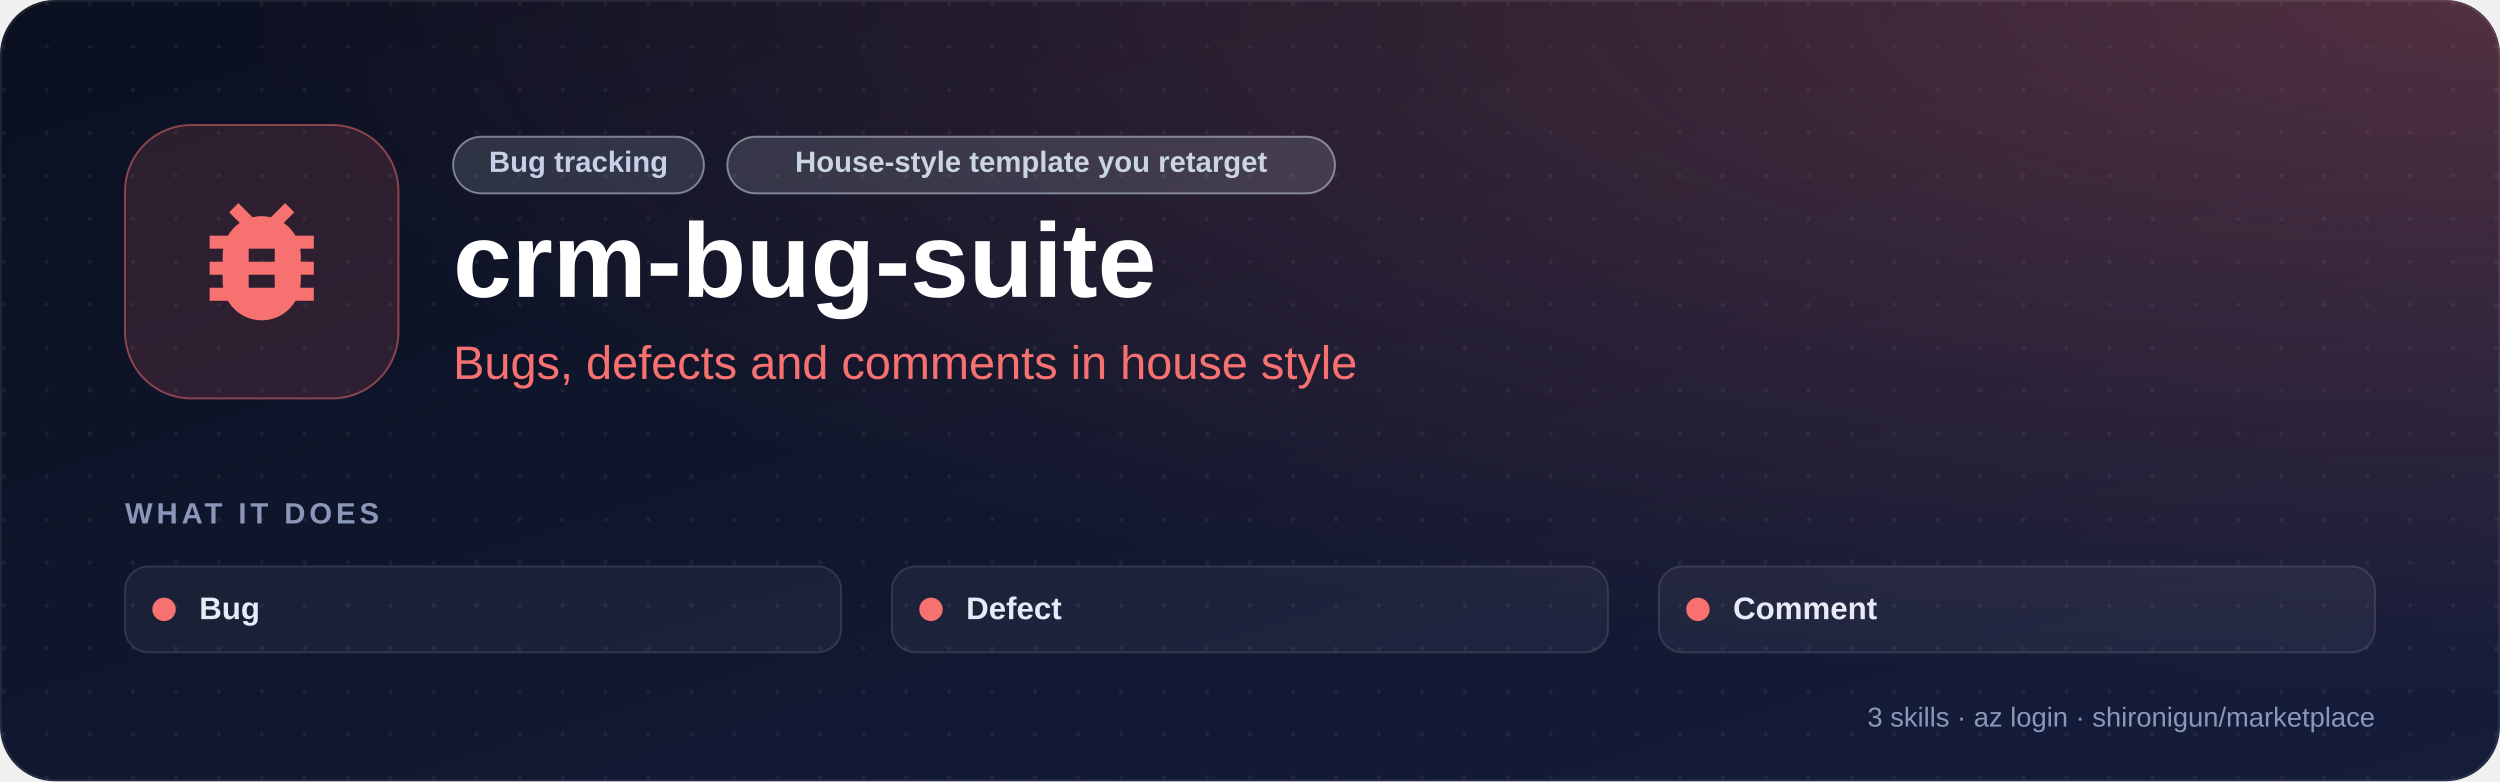
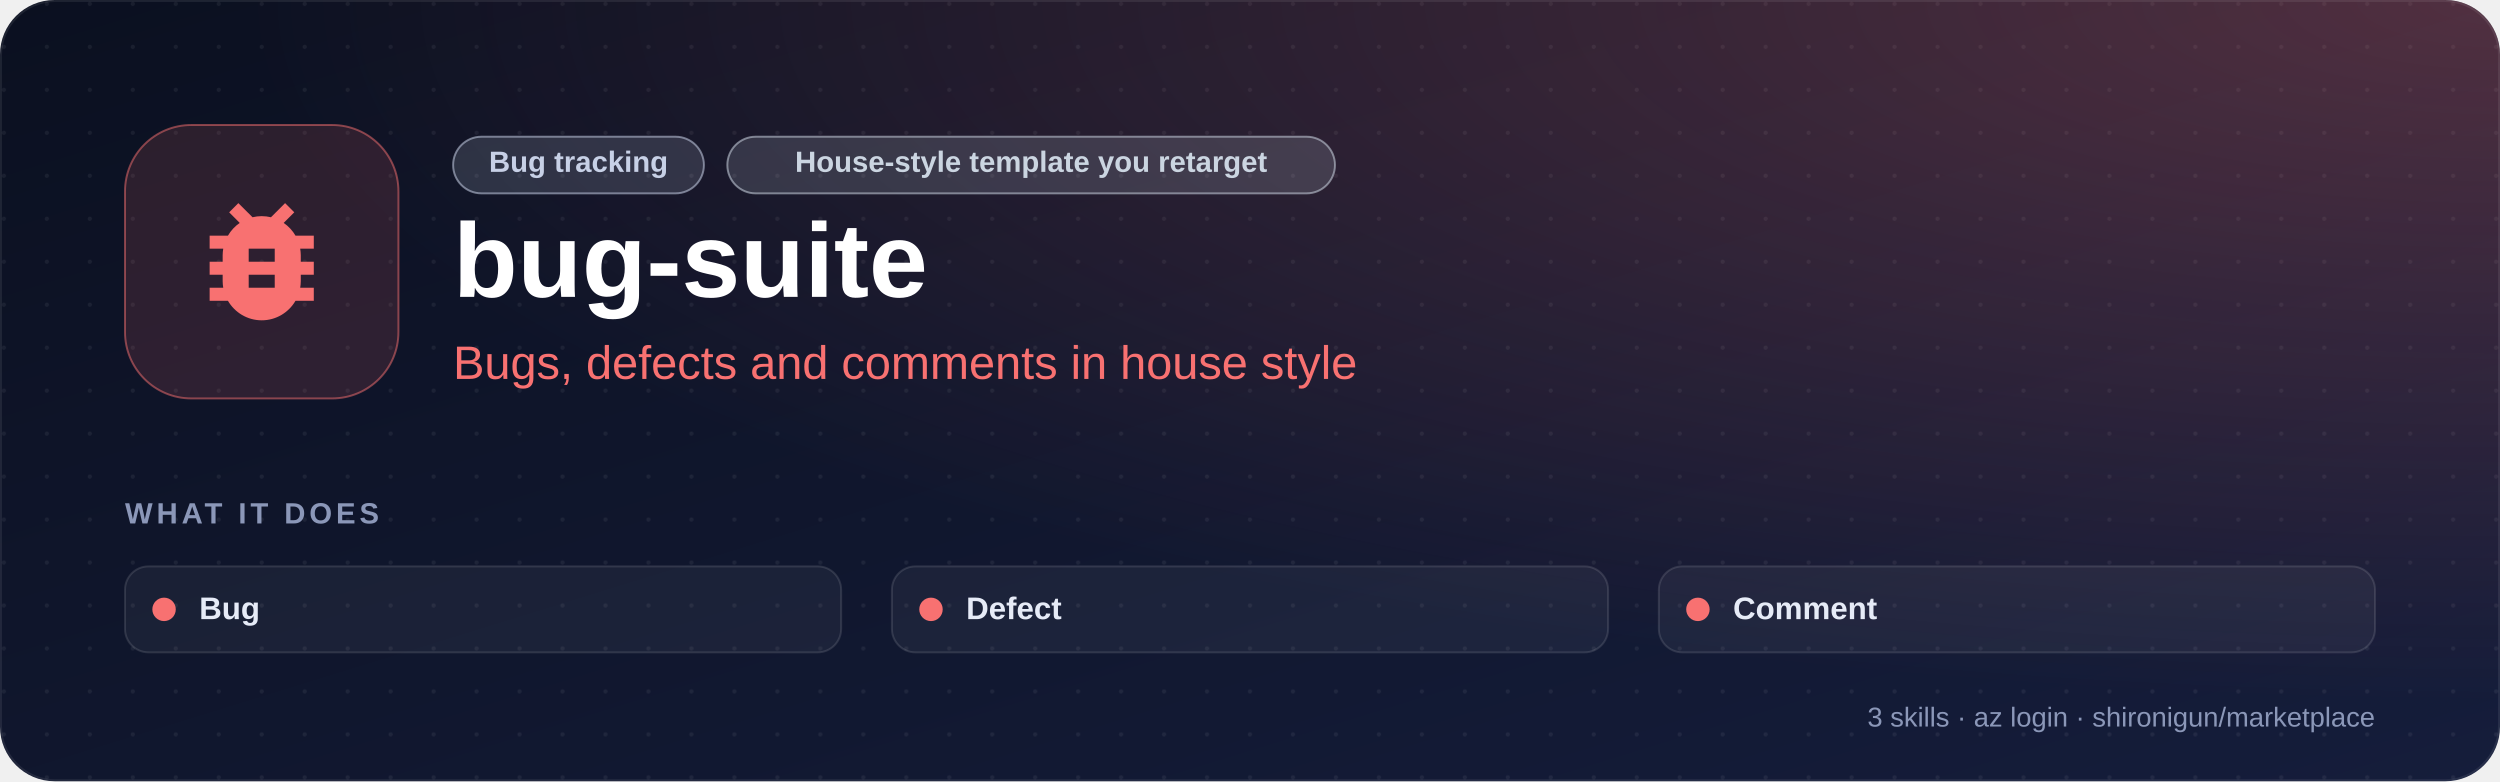
- <svg xmlns="http://www.w3.org/2000/svg" width="1280" height="400" viewBox="0 0 1280 400" role="img" aria-label="crm-bug-suite: Bugs, defects and comments in house style" font-family="'Segoe UI', -apple-system, 'Helvetica Neue', Arial, sans-serif">
+ <svg xmlns="http://www.w3.org/2000/svg" width="1280" height="400" viewBox="0 0 1280 400" role="img" aria-label="bug-suite: Bugs, defects and comments in house style" font-family="'Segoe UI', -apple-system, 'Helvetica Neue', Arial, sans-serif">
  <defs>
-     <linearGradient id="b-crm-bug-suite-bg" x1="0" y1="0" x2="1" y2="1">
+     <linearGradient id="b-bug-suite-bg" x1="0" y1="0" x2="1" y2="1">
      <stop offset="0" stop-color="#0b1020" />
      <stop offset="1" stop-color="#151d3b" />
    </linearGradient>
-     <radialGradient id="b-crm-bug-suite-glow" cx="1" cy="0" r="0.9">
+     <radialGradient id="b-bug-suite-glow" cx="1" cy="0" r="0.9">
      <stop offset="0" stop-color="#f87171" stop-opacity=".28" />
      <stop offset="1" stop-color="#f87171" stop-opacity="0" />
    </radialGradient>
-     <pattern id="b-crm-bug-suite-dots" width="22" height="22" patternUnits="userSpaceOnUse">
+     <pattern id="b-bug-suite-dots" width="22" height="22" patternUnits="userSpaceOnUse">
      <circle cx="2" cy="2" r="1.1" fill="#ffffff" fill-opacity=".06" />
    </pattern>
  </defs>
-   <rect width="1280" height="400" rx="28" fill="url(#b-crm-bug-suite-bg)" />
-   <rect width="1280" height="400" rx="28" fill="url(#b-crm-bug-suite-dots)" />
-   <rect width="1280" height="400" rx="28" fill="url(#b-crm-bug-suite-glow)" />
+   <rect width="1280" height="400" rx="28" fill="url(#b-bug-suite-bg)" />
+   <rect width="1280" height="400" rx="28" fill="url(#b-bug-suite-dots)" />
+   <rect width="1280" height="400" rx="28" fill="url(#b-bug-suite-glow)" />
  <rect x=".5" y=".5" width="1279" height="399" rx="28" fill="none" stroke="#ffffff" stroke-opacity=".08" />
  <rect x="64" y="64" width="140" height="140" rx="34" fill="#f87171" fill-opacity=".14" stroke="#f87171" stroke-opacity=".5" />
  <g transform="translate(94 94) scale(3.333333)" fill="#f87171">
    <path d="M20 8h-2.81c-.45-.78-1.07-1.45-1.82-1.96L17 4.41 15.59 3l-2.17 2.17C12.96 5.06 12.49 5 12 5s-.96.06-1.41.17L8.41 3 7 4.41l1.62 1.63C7.88 6.55 7.26 7.22 6.81 8H4v2h2.09c-.05.33-.09.66-.09 1v1H4v2h2v1c0 .34.04.67.09 1H4v2h2.81c1.04 1.79 2.97 3 5.19 3s4.15-1.21 5.19-3H20v-2h-2.09c.05-.33.09-.66.09-1v-1h2v-2h-2v-1c0-.34-.04-.67-.09-1H20zm-6 8h-4v-2h4zm0-4h-4v-2h4z" />
  </g>
  <rect x="232" y="70" width="128.4" height="29" rx="14.5" fill="#c7d0e6" fill-opacity="0.16" stroke="#c7d0e6" stroke-opacity=".55" />
  <text x="296.2" y="88" text-anchor="middle" font-size="15" font-weight="600" fill="#c7d0e6">Bug tracking</text>
  <rect x="372.4" y="70" width="311.1" height="29" rx="14.5" fill="#cbd5e1" fill-opacity="0.16" stroke="#cbd5e1" stroke-opacity=".55" />
  <text x="527.95" y="88" text-anchor="middle" font-size="15" font-weight="600" fill="#cbd5e1">House-style template you retarget</text>
-   <text x="232" y="152" font-size="54" font-weight="700" fill="#ffffff">crm-bug-suite</text>
+   <text x="232" y="152" font-size="54" font-weight="700" fill="#ffffff">bug-suite</text>
  <text x="232" y="194" font-size="24" font-weight="500" fill="#f87171">Bugs, defects and comments in house style</text>
  <text x="64" y="268" font-size="15" font-weight="700" letter-spacing="2" fill="#8b97b8">WHAT IT DOES</text>
  <rect x="64" y="290" width="366.667" height="44" rx="12" fill="#ffffff" fill-opacity=".05" stroke="#ffffff" stroke-opacity=".12" />
  <circle cx="84" cy="312" r="6" fill="#f87171" />
  <text x="102" y="317" font-size="16" font-weight="600" fill="#e6ebf7">Bug</text>
  <rect x="456.667" y="290" width="366.667" height="44" rx="12" fill="#ffffff" fill-opacity=".05" stroke="#ffffff" stroke-opacity=".12" />
  <circle cx="476.667" cy="312" r="6" fill="#f87171" />
  <text x="494.667" y="317" font-size="16" font-weight="600" fill="#e6ebf7">Defect</text>
  <rect x="849.333" y="290" width="366.667" height="44" rx="12" fill="#ffffff" fill-opacity=".05" stroke="#ffffff" stroke-opacity=".12" />
  <circle cx="869.333" cy="312" r="6" fill="#f87171" />
  <text x="887.333" y="317" font-size="16" font-weight="600" fill="#e6ebf7">Comment</text>
  <text x="1216" y="372" text-anchor="end" font-size="14" fill="#8b97b8">3 skills  ·  az login  ·  shironigun/marketplace</text>
</svg>
